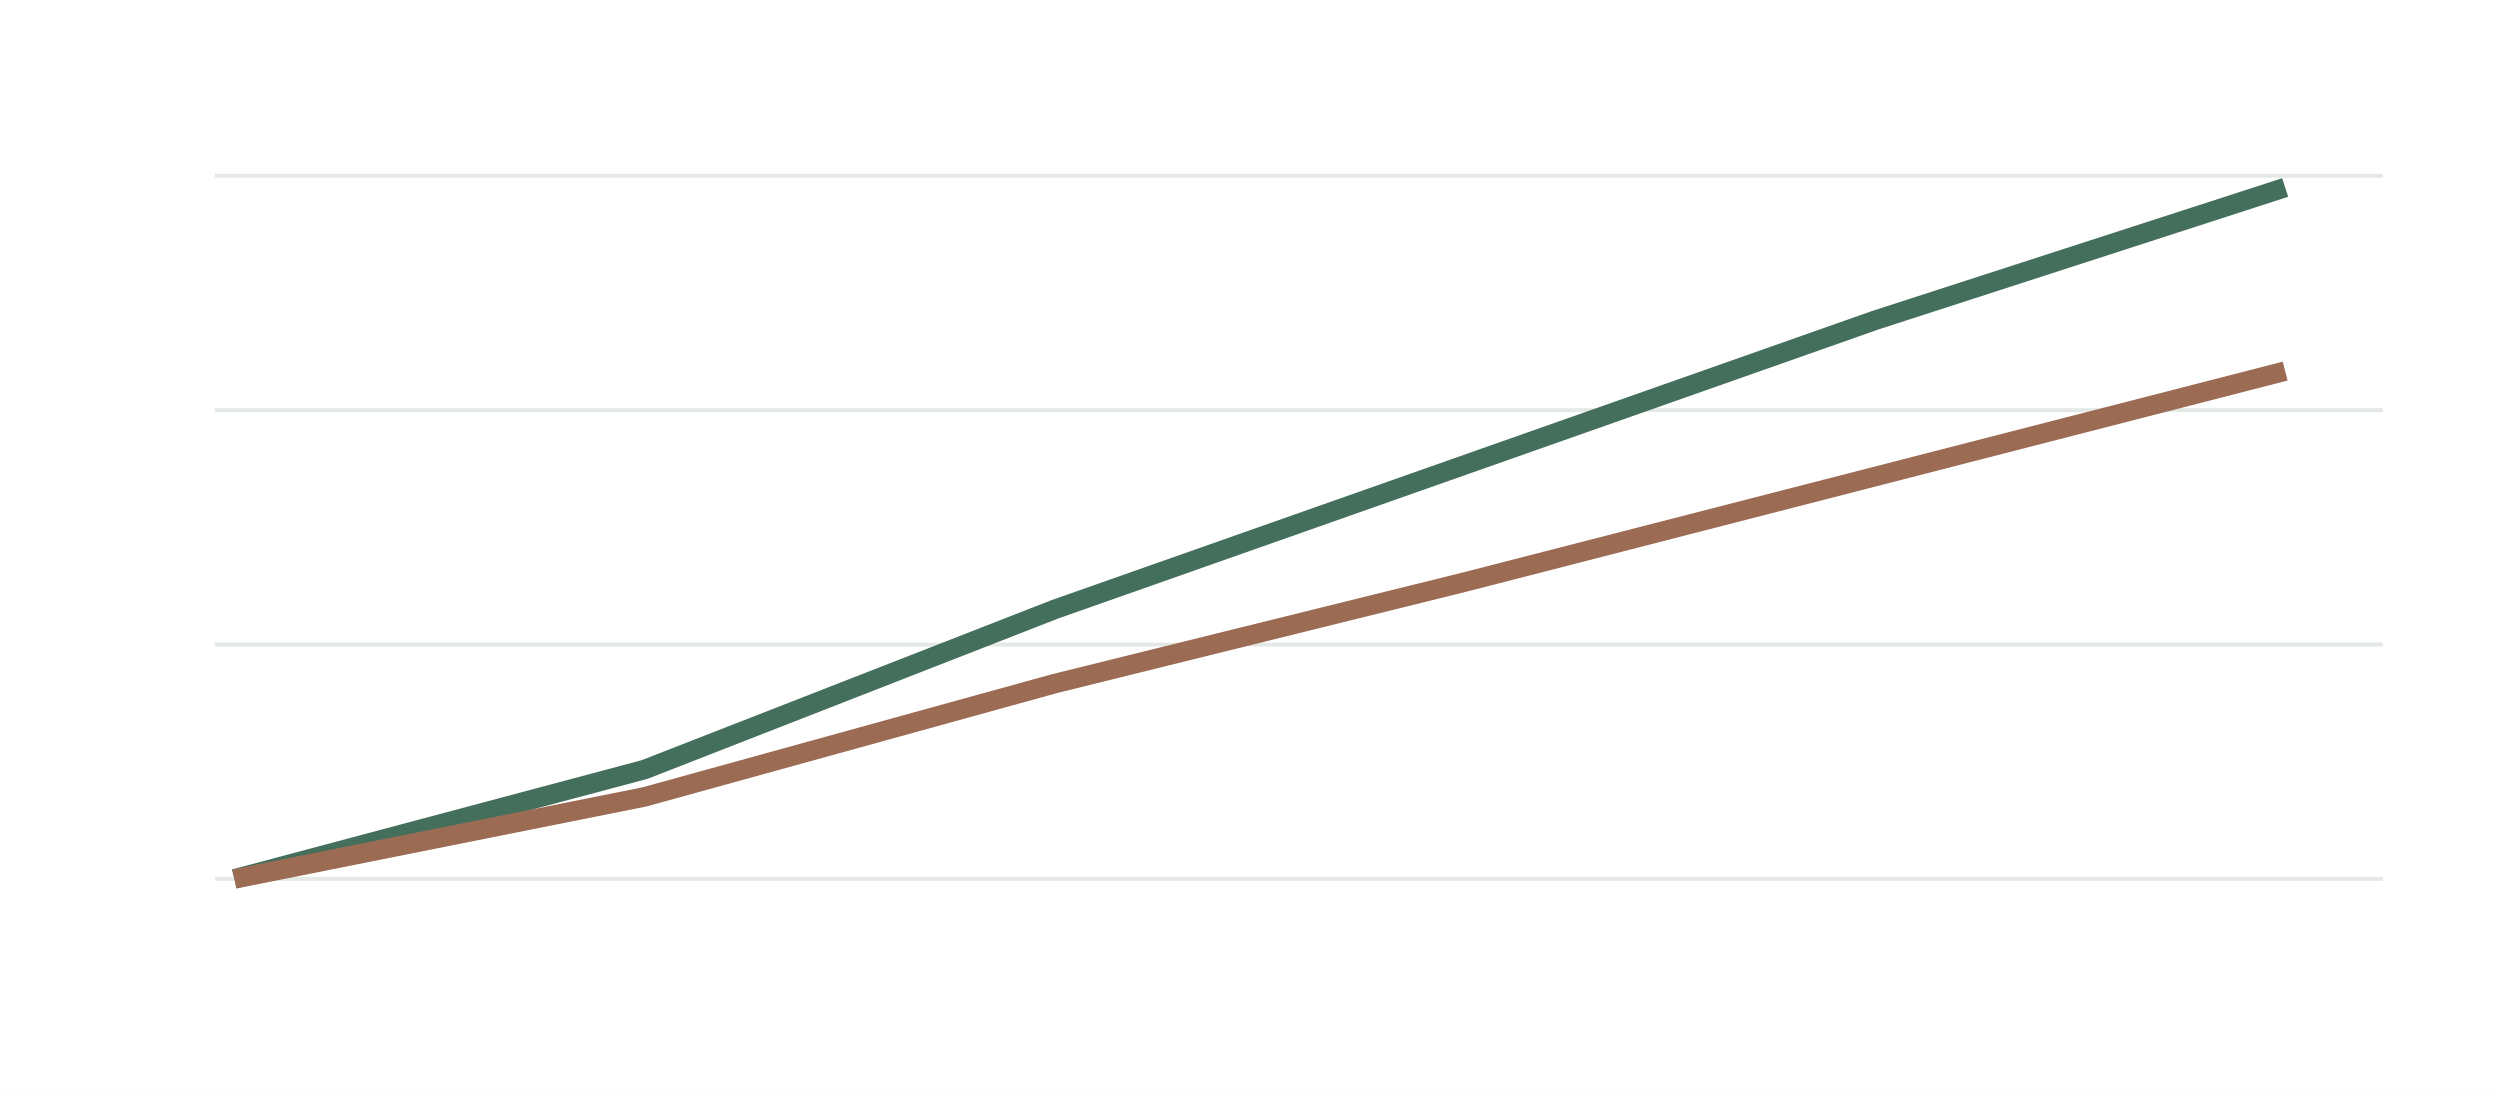
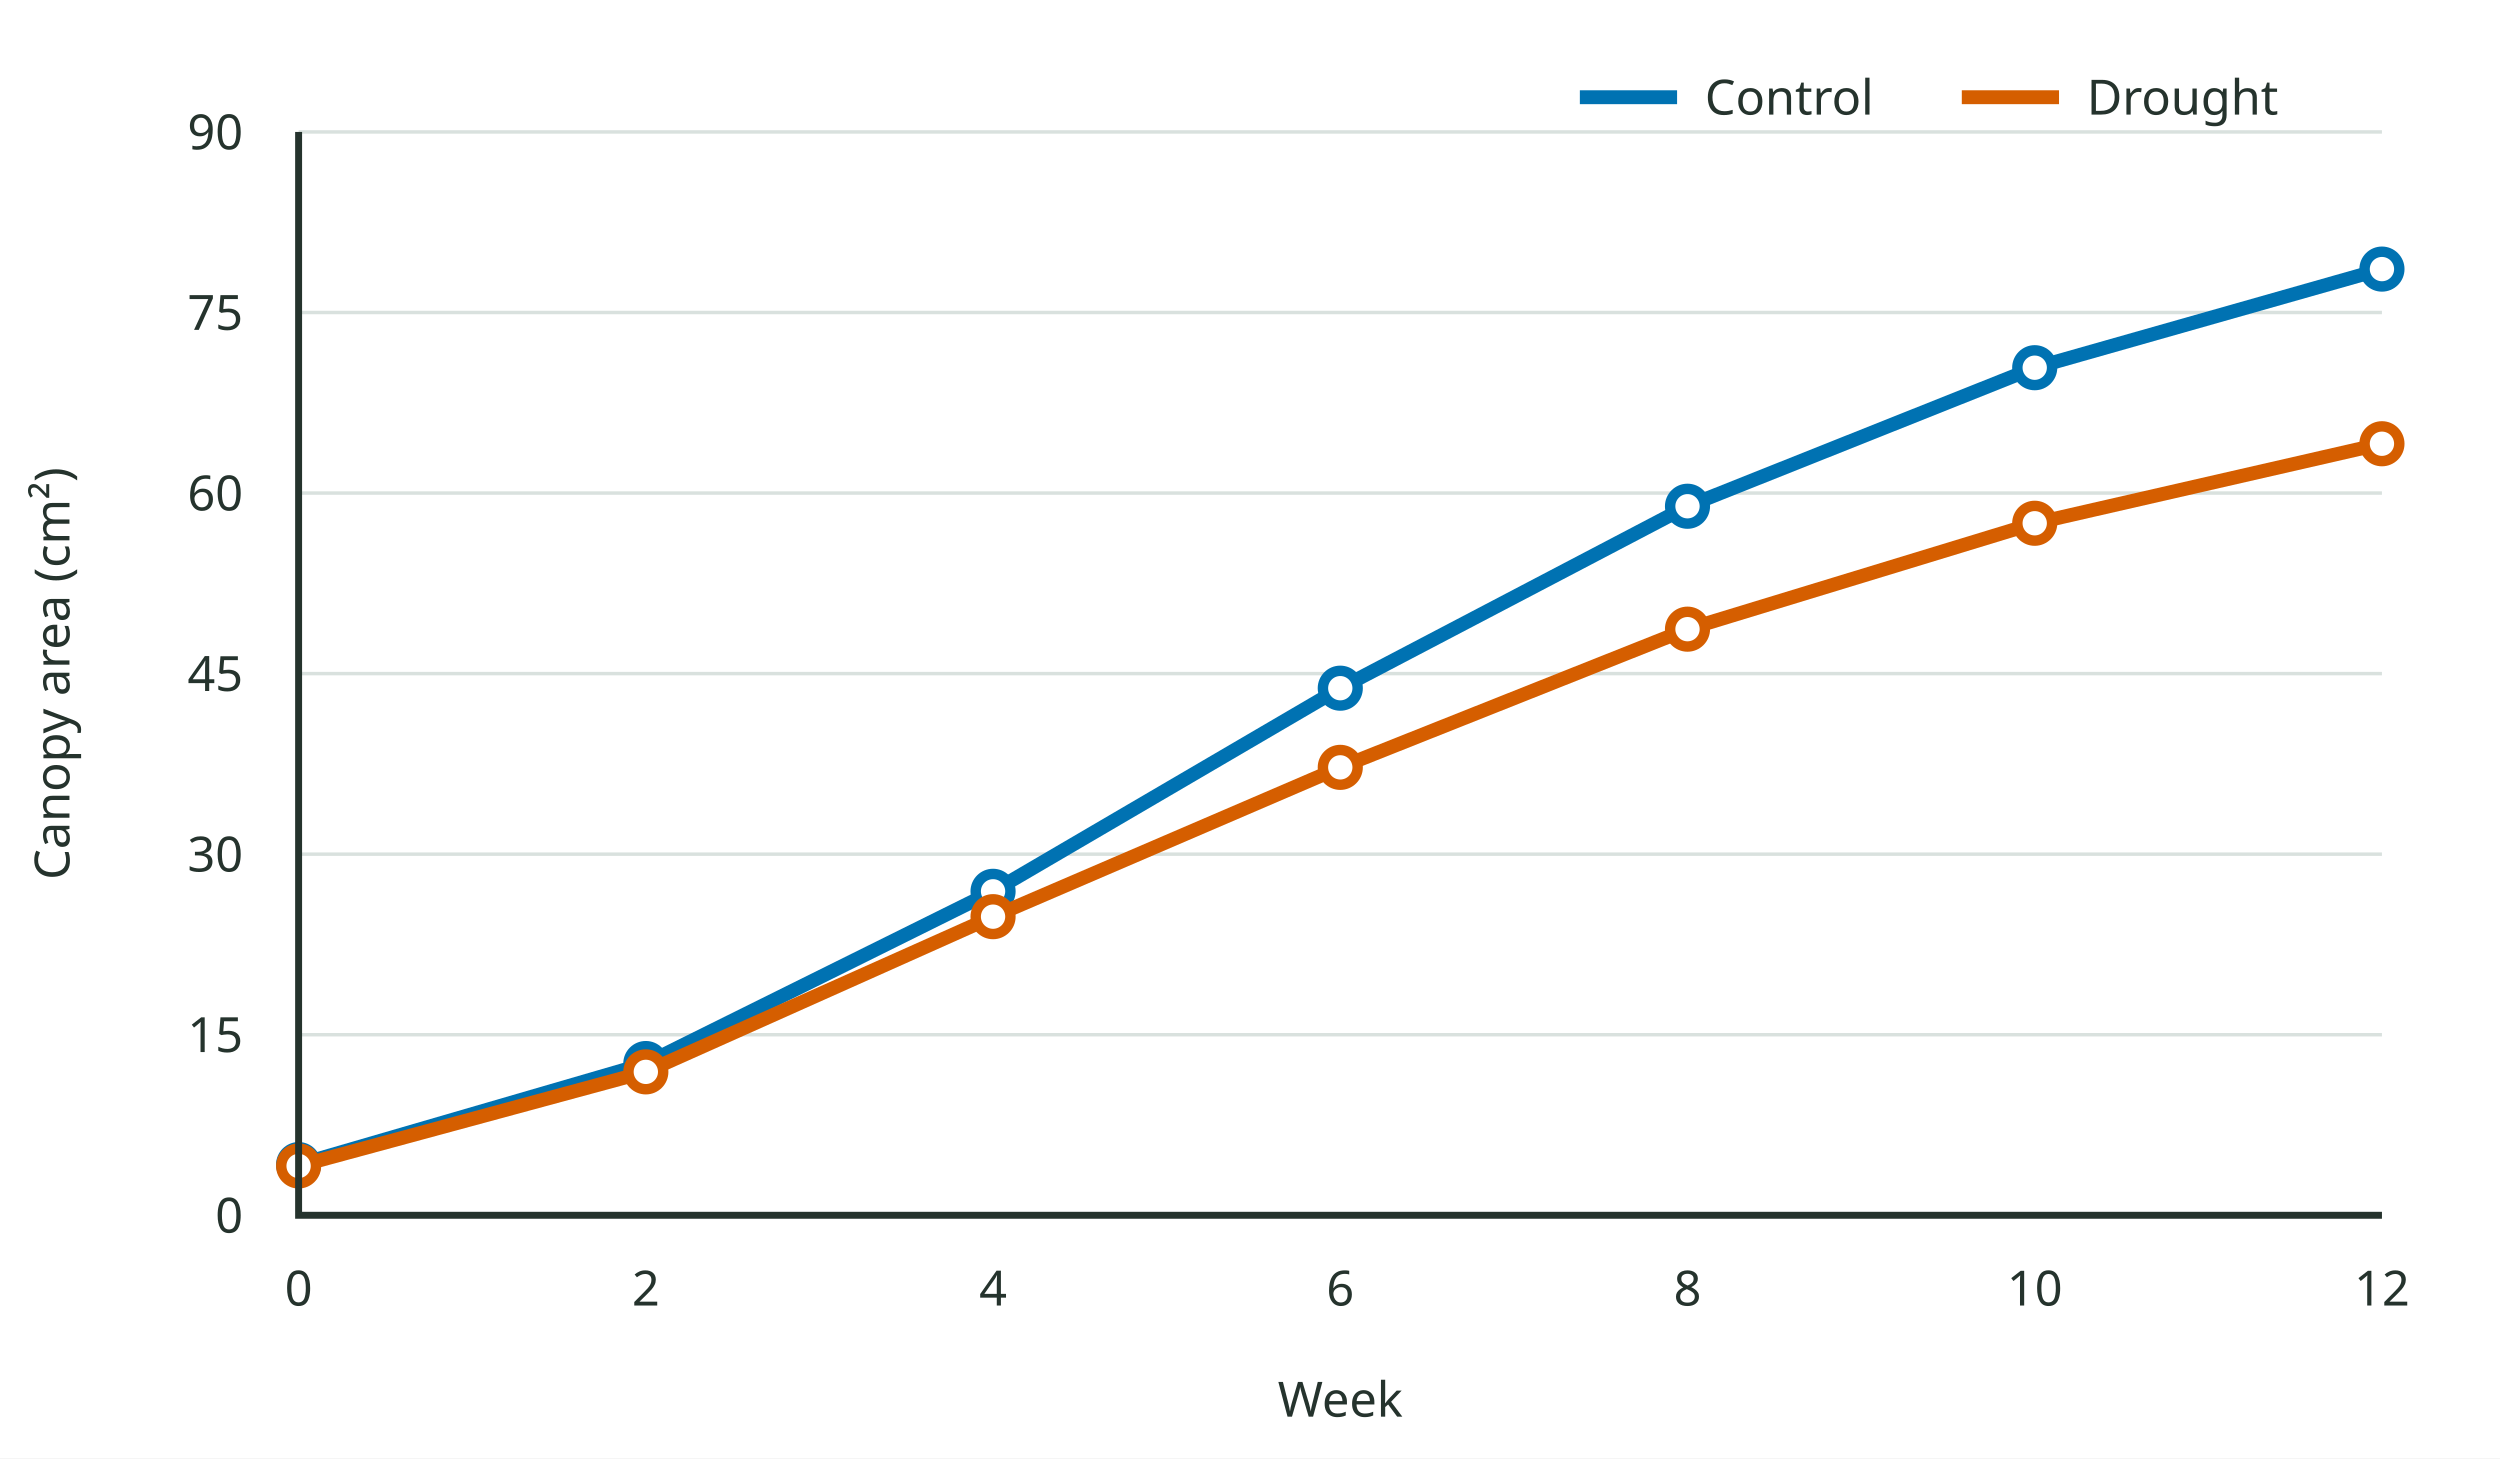
- <svg xmlns="http://www.w3.org/2000/svg" viewBox="0 0 640 280" role="img" aria-labelledby="title description">
-   <rect width="640" height="280" fill="#ffffff" />
-   <g stroke="#e4e9e6" stroke-width="1">
-     <path d="M55 45H610" />
-     <path d="M55 105H610" />
-     <path d="M55 165H610" />
-     <path d="M55 225H610" />
-   </g>
-   <polyline points="60,225 165,197 270,156 375,119 480,82 585,48" fill="none" stroke="#456f5d" stroke-width="5" />
-   <polyline points="60,225 165,204 270,175 375,149 480,122 585,95" fill="none" stroke="#9b6b54" stroke-width="5" />
+ <svg xmlns="http://www.w3.org/2000/svg" viewBox="0 0 720 420" role="img" aria-labelledby="title desc">
+   <rect width="720" height="420" fill="white" />
+   <path d="M86 350.0H686" stroke="#D9E1DE" />
+   <text x="70" y="355.0" text-anchor="end">0</text>
+   <path d="M86 298.0H686" stroke="#D9E1DE" />
+   <text x="70" y="303.0" text-anchor="end">15</text>
+   <path d="M86 246.0H686" stroke="#D9E1DE" />
+   <text x="70" y="251.0" text-anchor="end">30</text>
+   <path d="M86 194.0H686" stroke="#D9E1DE" />
+   <text x="70" y="199.0" text-anchor="end">45</text>
+   <path d="M86 142.0H686" stroke="#D9E1DE" />
+   <text x="70" y="147.0" text-anchor="end">60</text>
+   <path d="M86 90.0H686" stroke="#D9E1DE" />
+   <text x="70" y="95.0" text-anchor="end">75</text>
+   <path d="M86 38.0H686" stroke="#D9E1DE" />
+   <text x="70" y="43.0" text-anchor="end">90</text>
+   <text x="86.0" y="376" text-anchor="middle">0</text>
+   <text x="186.0" y="376" text-anchor="middle">2</text>
+   <text x="286.0" y="376" text-anchor="middle">4</text>
+   <text x="386.0" y="376" text-anchor="middle">6</text>
+   <text x="486.0" y="376" text-anchor="middle">8</text>
+   <text x="586.0" y="376" text-anchor="middle">10</text>
+   <text x="686.0" y="376" text-anchor="middle">12</text>
+   <polyline points="86.0,335.4 186.0,306.3 286.0,256.7 386.0,198.2 486.0,145.8 586.0,105.9 686.0,77.5" fill="none" stroke="#0072B2" stroke-width="4" />
+   <circle cx="86.0" cy="335.4" r="5" fill="white" stroke="#0072B2" stroke-width="3" />
+   <circle cx="186.0" cy="306.3" r="5" fill="white" stroke="#0072B2" stroke-width="3" />
+   <circle cx="286.0" cy="256.7" r="5" fill="white" stroke="#0072B2" stroke-width="3" />
+   <circle cx="386.0" cy="198.2" r="5" fill="white" stroke="#0072B2" stroke-width="3" />
+   <circle cx="486.0" cy="145.8" r="5" fill="white" stroke="#0072B2" stroke-width="3" />
+   <circle cx="586.0" cy="105.9" r="5" fill="white" stroke="#0072B2" stroke-width="3" />
+   <circle cx="686.0" cy="77.5" r="5" fill="white" stroke="#0072B2" stroke-width="3" />
+   <polyline points="86.0,335.8 186.0,308.7 286.0,264.0 386.0,221.0 486.0,181.2 586.0,150.7 686.0,127.8" fill="none" stroke="#D55E00" stroke-width="4" />
+   <circle cx="86.0" cy="335.8" r="5" fill="white" stroke="#D55E00" stroke-width="3" />
+   <circle cx="186.0" cy="308.7" r="5" fill="white" stroke="#D55E00" stroke-width="3" />
+   <circle cx="286.0" cy="264.0" r="5" fill="white" stroke="#D55E00" stroke-width="3" />
+   <circle cx="386.0" cy="221.0" r="5" fill="white" stroke="#D55E00" stroke-width="3" />
+   <circle cx="486.0" cy="181.2" r="5" fill="white" stroke="#D55E00" stroke-width="3" />
+   <circle cx="586.0" cy="150.7" r="5" fill="white" stroke="#D55E00" stroke-width="3" />
+   <circle cx="686.0" cy="127.8" r="5" fill="white" stroke="#D55E00" stroke-width="3" />
+   <path d="M86 38V350H686" fill="none" stroke="#25332D" stroke-width="2" />
+   <text x="386" y="408" text-anchor="middle">Week</text>
+   <text x="20" y="194" transform="rotate(-90 20 194)" text-anchor="middle">Canopy area (cm²)</text>
+   <path d="M455 28h28" stroke="#0072B2" stroke-width="4" />
+   <text x="491" y="33">Control</text>
+   <path d="M565 28h28" stroke="#D55E00" stroke-width="4" />
+   <text x="601" y="33">Drought</text>
+   <style>text{font:14px system-ui,sans-serif;fill:#25332D}</style>
</svg>
